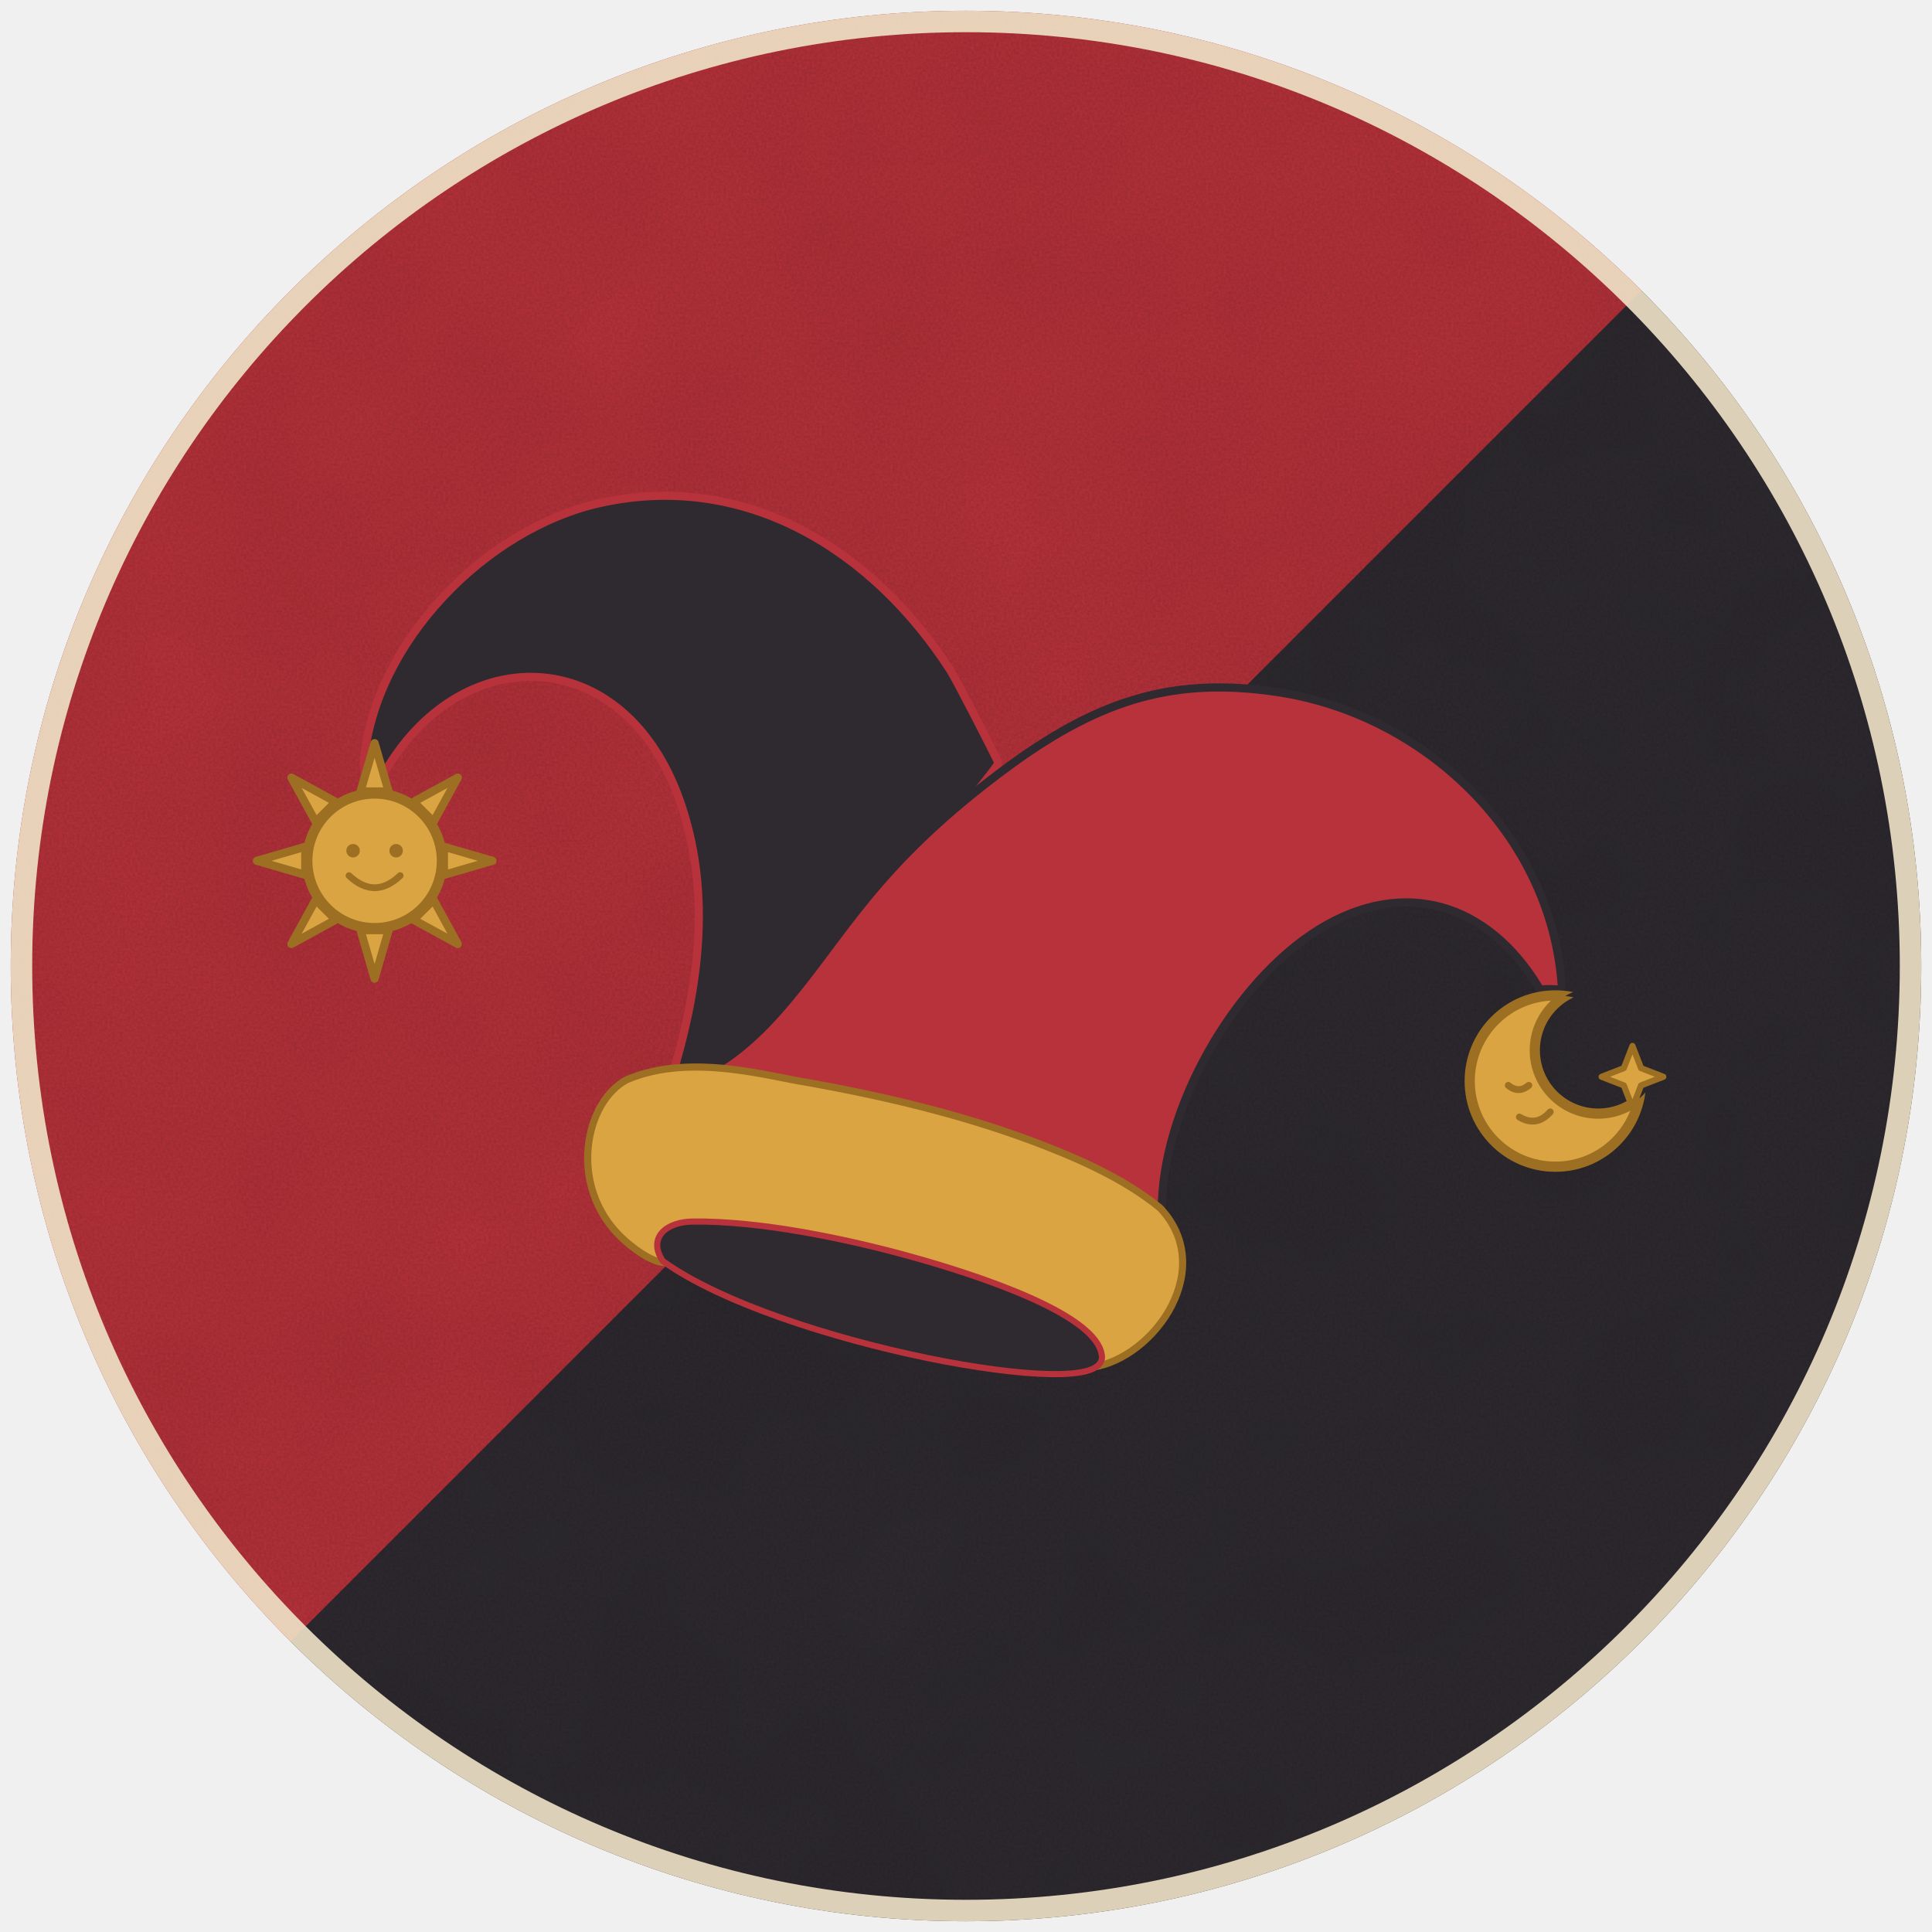
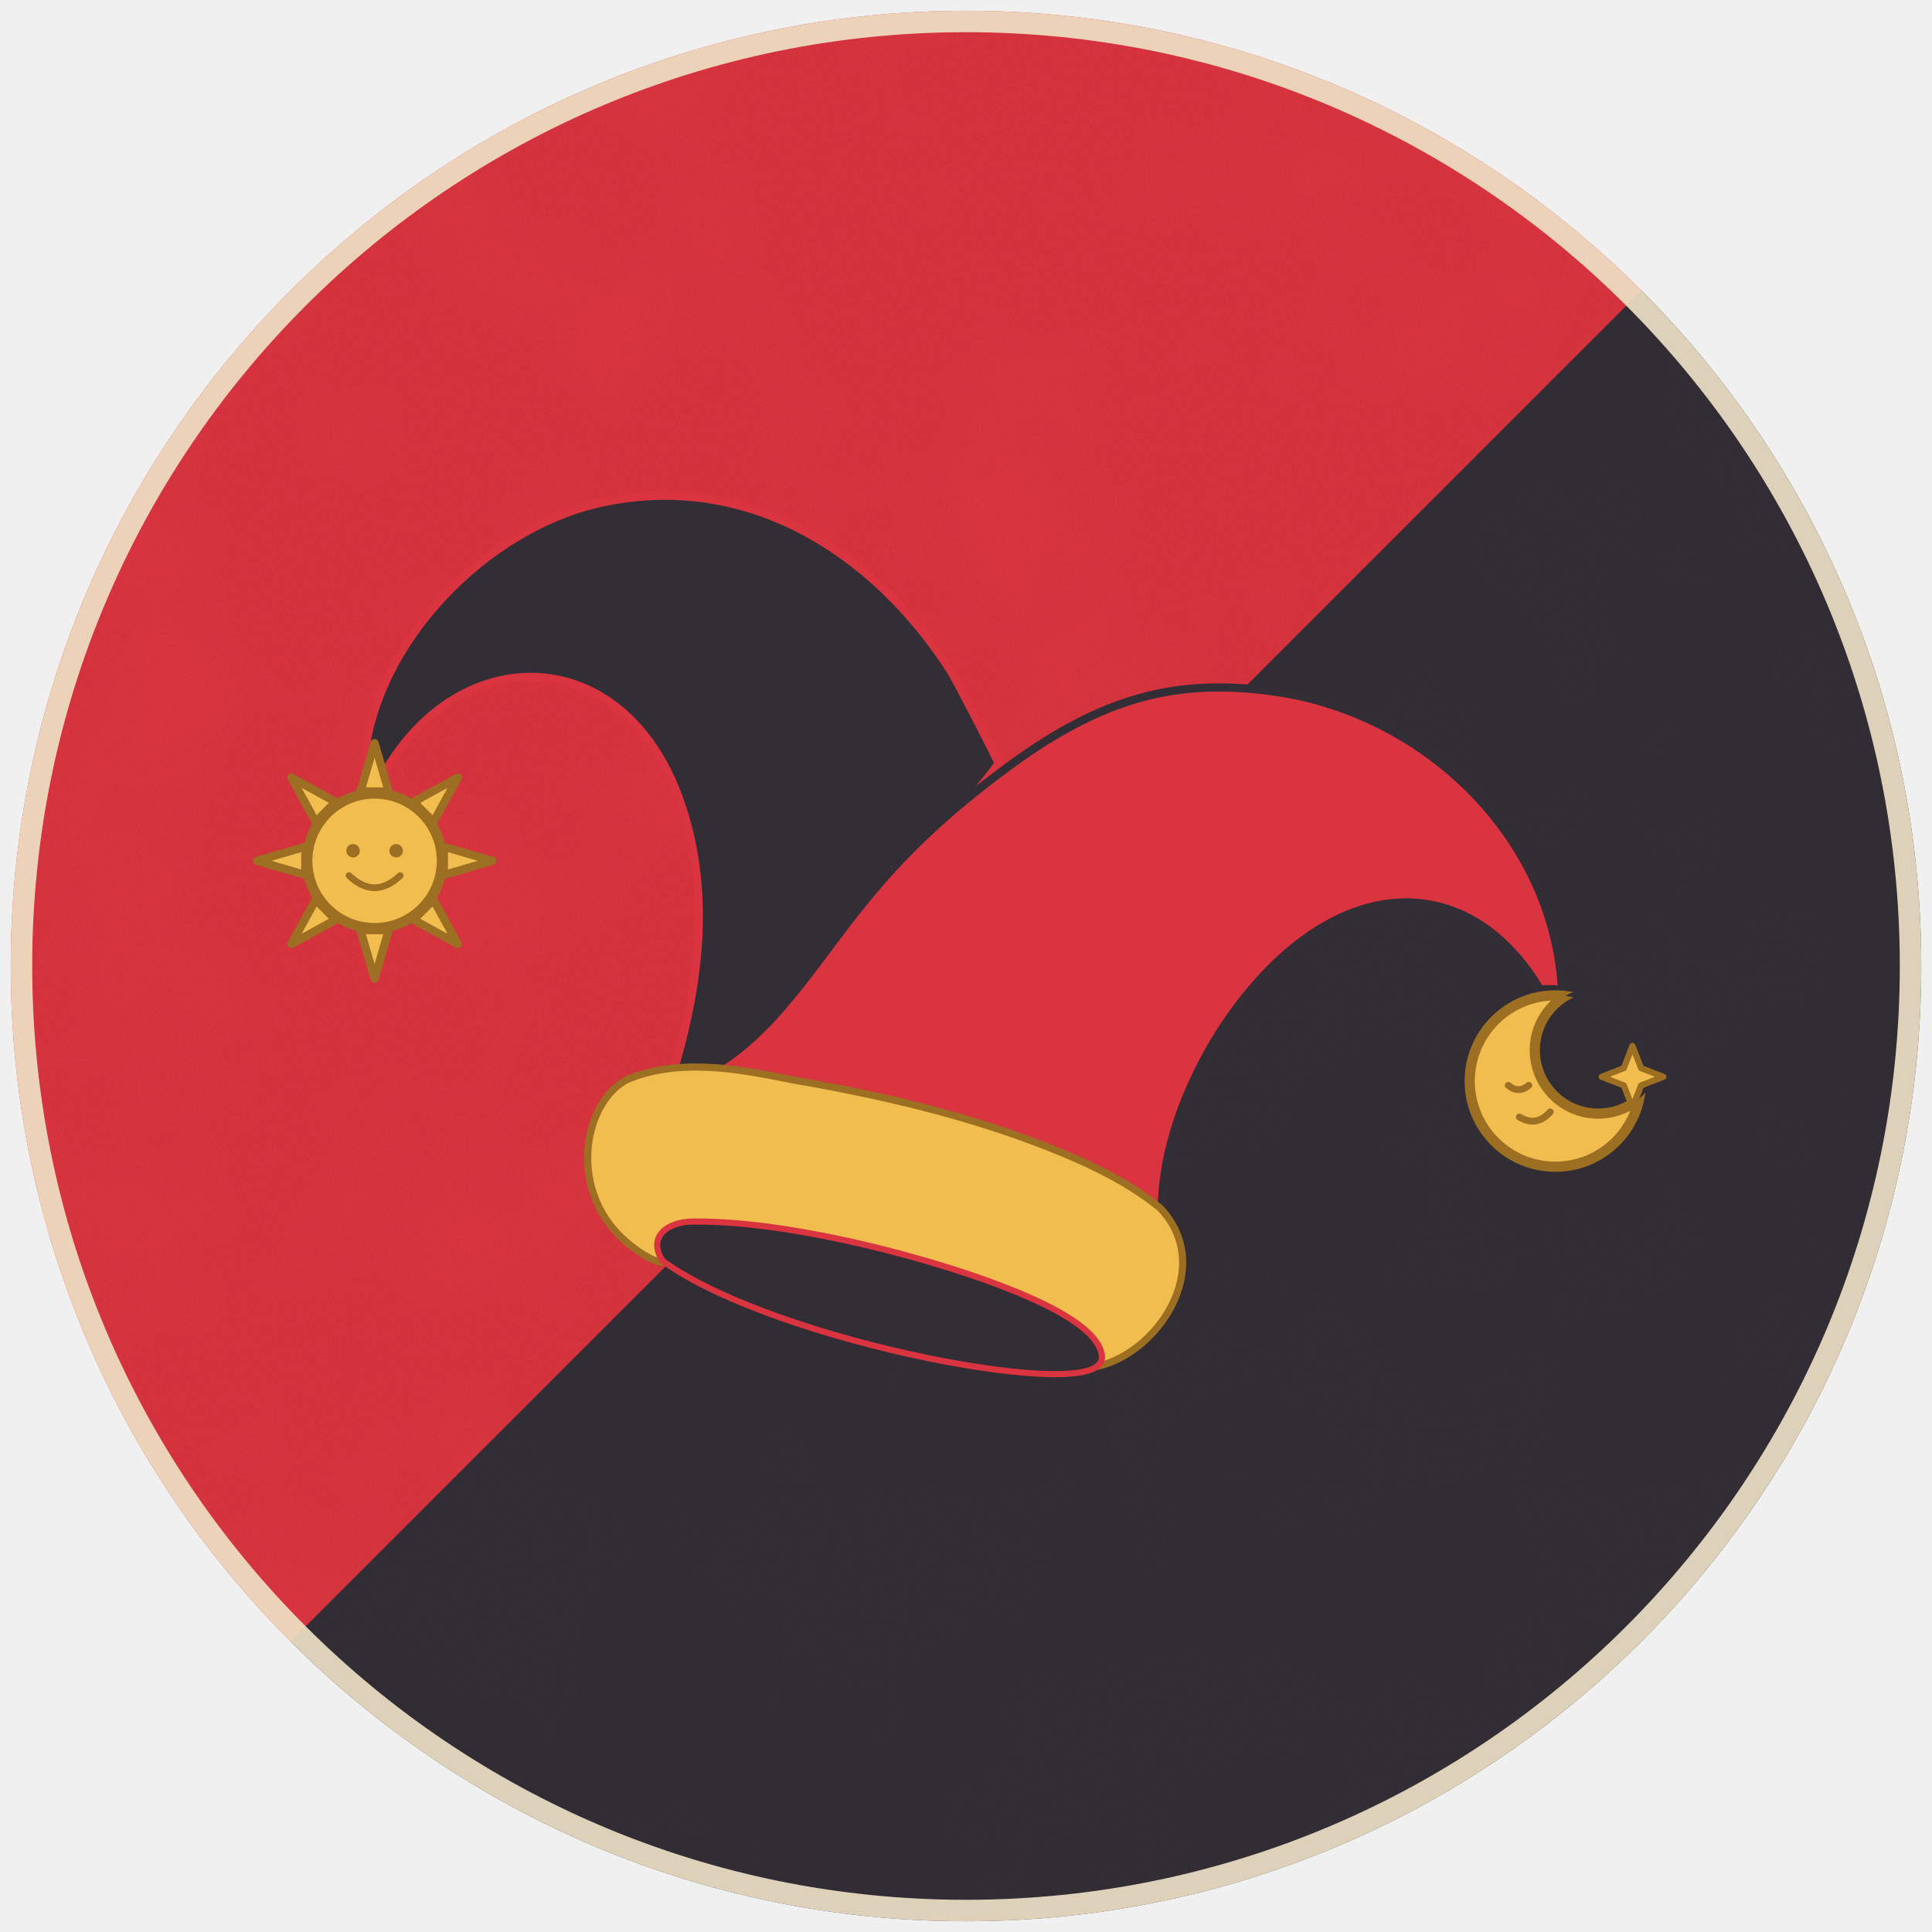
<svg xmlns="http://www.w3.org/2000/svg" viewBox="62 62 900 900">
  <defs>
    <filter id="grain" color-interpolation-filters="sRGB" filterUnits="userSpaceOnUse" x="0" y="0" width="1024" height="1024">
      <feTurbulence type="fractalNoise" baseFrequency="0.85" numOctaves="2" seed="5" stitchTiles="stitch" result="fine" />
      <feColorMatrix in="fine" type="saturate" values="0" result="fineMono" />
      <feComponentTransfer in="fineMono" result="fineSoft">
-         <feFuncR type="linear" slope="0.22" intercept="0.82" />
-         <feFuncG type="linear" slope="0.22" intercept="0.82" />
-         <feFuncB type="linear" slope="0.22" intercept="0.82" />
+         <feFuncR type="linear" slope="0.1" intercept="0.94" />
+         <feFuncG type="linear" slope="0.1" intercept="0.94" />
+         <feFuncB type="linear" slope="0.1" intercept="0.94" />
        <feFuncA type="linear" slope="0" intercept="1" />
      </feComponentTransfer>
      <feTurbulence type="fractalNoise" baseFrequency="0.012" numOctaves="3" seed="11" result="mottle" />
      <feColorMatrix in="mottle" type="saturate" values="0" result="mottleMono" />
      <feComponentTransfer in="mottleMono" result="mottleSoft">
-         <feFuncR type="linear" slope="0.1" intercept="0.92" />
-         <feFuncG type="linear" slope="0.1" intercept="0.92" />
-         <feFuncB type="linear" slope="0.1" intercept="0.92" />
+         <feFuncR type="linear" slope="0.04" intercept="0.97" />
+         <feFuncG type="linear" slope="0.04" intercept="0.97" />
+         <feFuncB type="linear" slope="0.04" intercept="0.97" />
        <feFuncA type="linear" slope="0" intercept="1" />
      </feComponentTransfer>
      <feBlend in="SourceGraphic" in2="fineSoft" mode="multiply" result="a" />
      <feBlend in="a" in2="mottleSoft" mode="multiply" result="b" />
      <feComposite in="b" in2="SourceGraphic" operator="in" />
    </filter>
    <clipPath id="disc">
      <circle cx="512" cy="512" r="445" />
    </clipPath>
  </defs>
  <g clip-path="url(#disc)">
    <g filter="url(#grain)">
-       <rect width="1024" height="1024" fill="#2E2A30" />
-       <path d="M 0 0 L 1024 0 L 0 1024 Z" fill="#B8323B" />
+       <rect width="1024" height="1024" fill="#332E36" />
+       <path d="M 0 0 L 1024 0 L 0 1024 Z" fill="#D9343F" />
    </g>
  </g>
  <circle cx="512" cy="512" r="440" fill="none" stroke="#EFE3C8" stroke-width="10" opacity="0.9" />
  <g transform="translate(512 520) scale(0.95) translate(-512 -512)">
    <g transform="translate(1024 0) scale(-1 1)">
      <g transform="translate(265.9973 297)">
        <g transform="translate(511.7402 97.2307)">
-           <path d="M -279.4 9.656 C -278.3 7.114 -259.51 -29.718 -256.34 -34.616 C -218.98 -92.518 -157.52 -131.45 -86.72 -115.73 C -31.59 -103.48 22.666 -48.34 27.544 9.628 L 26.64 21.593 C 26.172 21.401 12.832 -14.144 10.174 -17.672 C -13.086 -48.544 -53.318 -61.3 -89.288 -46.038 C -151.12 -19.806 -150.79 49.036 -163.68 103.81 C -166.3 114.93 -170.63 124.854 -174.48 135.506 C -209.32 98.562 -278.98 11.51 -279.4 9.656 Z" fill="#B8323B" stroke="#B8323B" stroke-width="8" stroke-linejoin="round" />
-           <path d="M -175.48 132.506 C -171.63 121.854 -167.3 111.93 -164.68 100.81 C -151.79 46.036 -152.12 -22.806 -90.288 -49.038 C -54.318 -64.3 -14.086 -51.544 9.174 -20.672 C 11.832 -17.144 25.612 8.058 26.08 8.25 L 26.544 6.628 C 27.158 12.588 27.044 18.056 26.544 24.006 C -9.156 -53.67 -98.34 -55.47 -127.45 28.05 C -142.35 70.786 -137.54 115.392 -125.29 157.932 C -124.61 160.308 -121.17 166.492 -123.67 168.19 C -127.37 167.24 -130.95 165.922 -134.69 165.042 C -138.57 161.52 -144.3 159.768 -148.68 156.836 C -158.33 150.386 -167.84 141.238 -175.48 132.506 Z" fill="#B8323B" stroke="#B8323B" stroke-width="8" stroke-linejoin="round" />
-           <path d="M -279.4 9.656 C -278.3 7.114 -259.51 -29.718 -256.34 -34.616 C -218.98 -92.518 -157.52 -131.45 -86.72 -115.73 C -31.59 -103.48 22.666 -48.34 27.544 9.628 L 26.64 21.593 C 26.172 21.401 12.832 -14.144 10.174 -17.672 C -13.086 -48.544 -53.318 -61.3 -89.288 -46.038 C -151.12 -19.806 -150.79 49.036 -163.68 103.81 C -166.3 114.93 -170.63 124.854 -174.48 135.506 C -209.32 98.562 -278.98 11.51 -279.4 9.656 Z" fill="#2E2A30" />
-           <path d="M -175.48 132.506 C -171.63 121.854 -167.3 111.93 -164.68 100.81 C -151.79 46.036 -152.12 -22.806 -90.288 -49.038 C -54.318 -64.3 -14.086 -51.544 9.174 -20.672 C 11.832 -17.144 25.612 8.058 26.08 8.25 L 26.544 6.628 C 27.158 12.588 27.044 18.056 26.544 24.006 C -9.156 -53.67 -98.34 -55.47 -127.45 28.05 C -142.35 70.786 -137.54 115.392 -125.29 157.932 C -124.61 160.308 -121.17 166.492 -123.67 168.19 C -127.37 167.24 -130.95 165.922 -134.69 165.042 C -138.57 161.52 -144.3 159.768 -148.68 156.836 C -158.33 150.386 -167.84 141.238 -175.48 132.506 Z" fill="#2E2A30" />
+           <path d="M -279.4 9.656 C -278.3 7.114 -259.51 -29.718 -256.34 -34.616 C -218.98 -92.518 -157.52 -131.45 -86.72 -115.73 C -31.59 -103.48 22.666 -48.34 27.544 9.628 L 26.64 21.593 C 26.172 21.401 12.832 -14.144 10.174 -17.672 C -13.086 -48.544 -53.318 -61.3 -89.288 -46.038 C -151.12 -19.806 -150.79 49.036 -163.68 103.81 C -166.3 114.93 -170.63 124.854 -174.48 135.506 C -209.32 98.562 -278.98 11.51 -279.4 9.656 Z" fill="#D9343F" stroke="#D9343F" stroke-width="8" stroke-linejoin="round" />
+           <path d="M -175.48 132.506 C -171.63 121.854 -167.3 111.93 -164.68 100.81 C -151.79 46.036 -152.12 -22.806 -90.288 -49.038 C -54.318 -64.3 -14.086 -51.544 9.174 -20.672 C 11.832 -17.144 25.612 8.058 26.08 8.25 L 26.544 6.628 C 27.158 12.588 27.044 18.056 26.544 24.006 C -9.156 -53.67 -98.34 -55.47 -127.45 28.05 C -142.35 70.786 -137.54 115.392 -125.29 157.932 C -124.61 160.308 -121.17 166.492 -123.67 168.19 C -127.37 167.24 -130.95 165.922 -134.69 165.042 C -138.57 161.52 -144.3 159.768 -148.68 156.836 C -158.33 150.386 -167.84 141.238 -175.48 132.506 Z" fill="#D9343F" stroke="#D9343F" stroke-width="8" stroke-linejoin="round" />
+           <path d="M -279.4 9.656 C -278.3 7.114 -259.51 -29.718 -256.34 -34.616 C -218.98 -92.518 -157.52 -131.45 -86.72 -115.73 C -31.59 -103.48 22.666 -48.34 27.544 9.628 L 26.64 21.593 C 26.172 21.401 12.832 -14.144 10.174 -17.672 C -13.086 -48.544 -53.318 -61.3 -89.288 -46.038 C -151.12 -19.806 -150.79 49.036 -163.68 103.81 C -166.3 114.93 -170.63 124.854 -174.48 135.506 C -209.32 98.562 -278.98 11.51 -279.4 9.656 Z" fill="#332E36" />
+           <path d="M -175.48 132.506 C -171.63 121.854 -167.3 111.93 -164.68 100.81 C -151.79 46.036 -152.12 -22.806 -90.288 -49.038 C -54.318 -64.3 -14.086 -51.544 9.174 -20.672 C 11.832 -17.144 25.612 8.058 26.08 8.25 L 26.544 6.628 C 27.158 12.588 27.044 18.056 26.544 24.006 C -9.156 -53.67 -98.34 -55.47 -127.45 28.05 C -142.35 70.786 -137.54 115.392 -125.29 157.932 C -124.61 160.308 -121.17 166.492 -123.67 168.19 C -127.37 167.24 -130.95 165.922 -134.69 165.042 C -138.57 161.52 -144.3 159.768 -148.68 156.836 C -158.33 150.386 -167.84 141.238 -175.48 132.506 Z" fill="#332E36" />
        </g>
-         <path d="M -44.13 216.069 C -38.92 142.887 22.57 84.817 93.65 74.225 C 142.38 66.963 178.139 77.045 222.55 109.267 C 291.027 159.349 304.391 193.563 336.26 229.737 C 343.9 238.469 353.41 247.617 363.06 254.067 C 367.44 256.999 373.17 258.751 377.05 262.273 C 358.52 262.221 342.23 262.733 323.84 265.421 C 286.37 272.203 249.76 280.787 214 294.101 C 192.68 302.131 169.71 312.047 151.97 326.565 C 152.18 275.923 116.19 212.925 73.95 186.893 C 31.15 160.517 -11.32 174.117 -36.57 216.069 C -39.09 215.775 -41.6 215.965 -44.13 216.069 Z" fill="#2E2A30" stroke="#2E2A30" stroke-width="8" stroke-linejoin="round" />
-         <path d="M -44.13 216.069 C -38.92 142.887 22.57 84.817 93.65 74.225 C 142.38 66.963 178.139 77.045 222.55 109.267 C 291.027 159.349 304.391 193.563 336.26 229.737 C 343.9 238.469 353.41 247.617 363.06 254.067 C 367.44 256.999 373.17 258.751 377.05 262.273 C 358.52 262.221 342.23 262.733 323.84 265.421 C 286.37 272.203 249.76 280.787 214 294.101 C 192.68 302.131 169.71 312.047 151.97 326.565 C 152.18 275.923 116.19 212.925 73.95 186.893 C 31.15 160.517 -11.32 174.117 -36.57 216.069 C -39.09 215.775 -41.6 215.965 -44.13 216.069 Z" fill="#B8323B" />
+         <path d="M -44.13 216.069 C -38.92 142.887 22.57 84.817 93.65 74.225 C 142.38 66.963 178.139 77.045 222.55 109.267 C 291.027 159.349 304.391 193.563 336.26 229.737 C 343.9 238.469 353.41 247.617 363.06 254.067 C 367.44 256.999 373.17 258.751 377.05 262.273 C 358.52 262.221 342.23 262.733 323.84 265.421 C 286.37 272.203 249.76 280.787 214 294.101 C 192.68 302.131 169.71 312.047 151.97 326.565 C 152.18 275.923 116.19 212.925 73.95 186.893 C 31.15 160.517 -11.32 174.117 -36.57 216.069 C -39.09 215.775 -41.6 215.965 -44.13 216.069 Z" fill="#332E36" stroke="#332E36" stroke-width="8" stroke-linejoin="round" />
+         <path d="M -44.13 216.069 C -38.92 142.887 22.57 84.817 93.65 74.225 C 142.38 66.963 178.139 77.045 222.55 109.267 C 291.027 159.349 304.391 193.563 336.26 229.737 C 343.9 238.469 353.41 247.617 363.06 254.067 C 367.44 256.999 373.17 258.751 377.05 262.273 C 358.52 262.221 342.23 262.733 323.84 265.421 C 286.37 272.203 249.76 280.787 214 294.101 C 192.68 302.131 169.71 312.047 151.97 326.565 C 152.18 275.923 116.19 212.925 73.95 186.893 C 31.15 160.517 -11.32 174.117 -36.57 216.069 C -39.09 215.775 -41.6 215.965 -44.13 216.069 Z" fill="#D9343F" />
        <path d="M 323.84 265.421 C 342.23 262.733 380.72 250.833 411.431 263.844 C 430.993 273.937 439.406 313.999 413.646 338.549 C 409.26 342.725 399.8 350.249 393.54 350.225 C 392.36 349.889 261.729 384.89 187.436 401.869 C 157.849 400.483 124 356.449 151.97 326.565 C 169.71 312.047 192.68 302.131 214 294.101 C 249.76 280.787 286.37 272.203 323.84 265.421 Z" fill="#9C6F22" stroke="#9C6F22" stroke-width="7" stroke-linejoin="round" />
-         <path d="M 323.84 265.421 C 342.23 262.733 380.72 250.833 411.431 263.844 C 430.993 273.937 439.406 313.999 413.646 338.549 C 409.26 342.725 399.8 350.249 393.54 350.225 C 392.36 349.889 261.729 384.89 187.436 401.869 C 157.849 400.483 124 356.449 151.97 326.565 C 169.71 312.047 192.68 302.131 214 294.101 C 249.76 280.787 286.37 272.203 323.84 265.421 Z" fill="#D9A441" />
-         <path d="M 180.91 397.419 C 184.526 375.377 259.36 354.451 273.2 350.585 C 304.46 341.853 347.522 332.883 380.25 333.394 C 391.087 333.563 400.49 339.681 393.54 350.225 C 337.602 390.392 176.409 419.946 180.91 397.419 Z" fill="#B8323B" stroke="#B8323B" stroke-width="6" stroke-linejoin="round" />
-         <path d="M 180.91 397.419 C 184.526 375.377 259.36 354.451 273.2 350.585 C 304.46 341.853 347.522 332.883 380.25 333.394 C 391.087 333.563 400.49 339.681 393.54 350.225 C 337.602 390.392 176.409 419.946 180.91 397.419 Z" fill="#2E2A30" />
+         <path d="M 323.84 265.421 C 342.23 262.733 380.72 250.833 411.431 263.844 C 430.993 273.937 439.406 313.999 413.646 338.549 C 409.26 342.725 399.8 350.249 393.54 350.225 C 392.36 349.889 261.729 384.89 187.436 401.869 C 157.849 400.483 124 356.449 151.97 326.565 C 169.71 312.047 192.68 302.131 214 294.101 C 249.76 280.787 286.37 272.203 323.84 265.421 Z" fill="#F2BD4F" />
+         <path d="M 180.91 397.419 C 184.526 375.377 259.36 354.451 273.2 350.585 C 304.46 341.853 347.522 332.883 380.25 333.394 C 391.087 333.563 400.49 339.681 393.54 350.225 C 337.602 390.392 176.409 419.946 180.91 397.419 Z" fill="#D9343F" stroke="#D9343F" stroke-width="6" stroke-linejoin="round" />
+         <path d="M 180.91 397.419 C 184.526 375.377 259.36 354.451 273.2 350.585 C 304.46 341.853 347.522 332.883 380.25 333.394 C 391.087 333.563 400.49 339.681 393.54 350.225 C 337.602 390.392 176.409 419.946 180.91 397.419 Z" fill="#332E36" />
      </g>
    </g>
    <g>
-       <path fill="#D9A441" d="M 222.0 394.3 L 228.9 418.0 L 215.1 418.0 Z M 262.8 411.2 L 250.9 432.9 L 241.1 423.1 Z M 279.8 452.0 L 256.0 458.9 L 256.0 445.1 Z M 262.8 492.8 L 241.1 480.9 L 250.9 471.1 Z M 222.0 509.8 L 215.1 486.0 L 228.9 486.0 Z M 181.2 492.8 L 193.1 471.1 L 202.9 480.9 Z M 164.3 452.0 L 188.0 445.1 L 188.0 458.9 Z M 181.2 411.2 L 202.9 423.1 L 193.1 432.9 Z" stroke="#9C6F22" stroke-width="4" stroke-linejoin="round" />
-       <circle cx="222" cy="452" r="33" fill="#D9A441" stroke="#9C6F22" stroke-width="5" stroke-linejoin="round" />
+       <path fill="#F2BD4F" d="M 222.0 394.3 L 228.9 418.0 L 215.1 418.0 Z M 262.8 411.2 L 250.9 432.9 L 241.1 423.1 Z M 279.8 452.0 L 256.0 458.9 L 256.0 445.1 Z M 262.8 492.8 L 241.1 480.9 L 250.9 471.1 Z M 222.0 509.8 L 215.1 486.0 L 228.9 486.0 Z M 181.2 492.8 L 193.1 471.1 L 202.9 480.9 Z M 164.3 452.0 L 188.0 445.1 L 188.0 458.9 Z M 181.2 411.2 L 202.9 423.1 L 193.1 432.9 Z" stroke="#9C6F22" stroke-width="4" stroke-linejoin="round" />
+       <circle cx="222" cy="452" r="33" fill="#F2BD4F" stroke="#9C6F22" stroke-width="5" stroke-linejoin="round" />
      <circle cx="211.44" cy="447.05" r="3.3" fill="#9C6F22" />
      <circle cx="232.56" cy="447.05" r="3.3" fill="#9C6F22" />
      <path d="M 209.46 459.26 Q 222 471.14 234.54 459.26" fill="none" stroke="#9C6F22" stroke-width="3.3" stroke-linecap="round" />
    </g>
    <g>
      <mask id="crescent" maskUnits="userSpaceOnUse" x="0" y="0" width="1024" height="1024">
        <rect width="1024" height="1024" fill="#fff" />
        <circle cx="822" cy="544.88" r="31.08" fill="#000" />
      </mask>
-       <circle cx="801" cy="560" r="42" fill="#D9A441" mask="url(#crescent)" />
+       <circle cx="801" cy="560" r="42" fill="#F2BD4F" mask="url(#crescent)" />
      <circle cx="801" cy="560" r="42" fill="none" stroke="#9C6F22" stroke-width="5" mask="url(#crescent)" />
      <circle cx="822" cy="544.88" r="31.08" fill="none" stroke="#9C6F22" stroke-width="5" clip-path="url(#moonClip)" />
      <clipPath id="moonClip">
        <circle cx="801" cy="560" r="42" />
      </clipPath>
-       <path fill="#D9A441" d="M 838.8 542.78 L 843.034 553.666 L 853.92 557.9 L 843.034 562.134 L 838.8 573.02 L 834.566 562.134 L 823.68 557.9 L 834.566 553.666 Z" stroke="#9C6F22" stroke-width="3" stroke-linejoin="round" />
+       <path fill="#F2BD4F" d="M 838.8 542.78 L 843.034 553.666 L 853.92 557.9 L 843.034 562.134 L 838.8 573.02 L 834.566 562.134 L 823.68 557.9 L 834.566 553.666 Z" stroke="#9C6F22" stroke-width="3" stroke-linejoin="round" />
      <path d="M 777.9 562.1 q 5.04 4.2 10.08 0" fill="none" stroke="#9C6F22" stroke-width="3.36" stroke-linecap="round" />
      <path d="M 783.36 577.64 q 8.4 5.04 15.12 -2.52" fill="none" stroke="#9C6F22" stroke-width="3.36" stroke-linecap="round" />
    </g>
  </g>
</svg>
